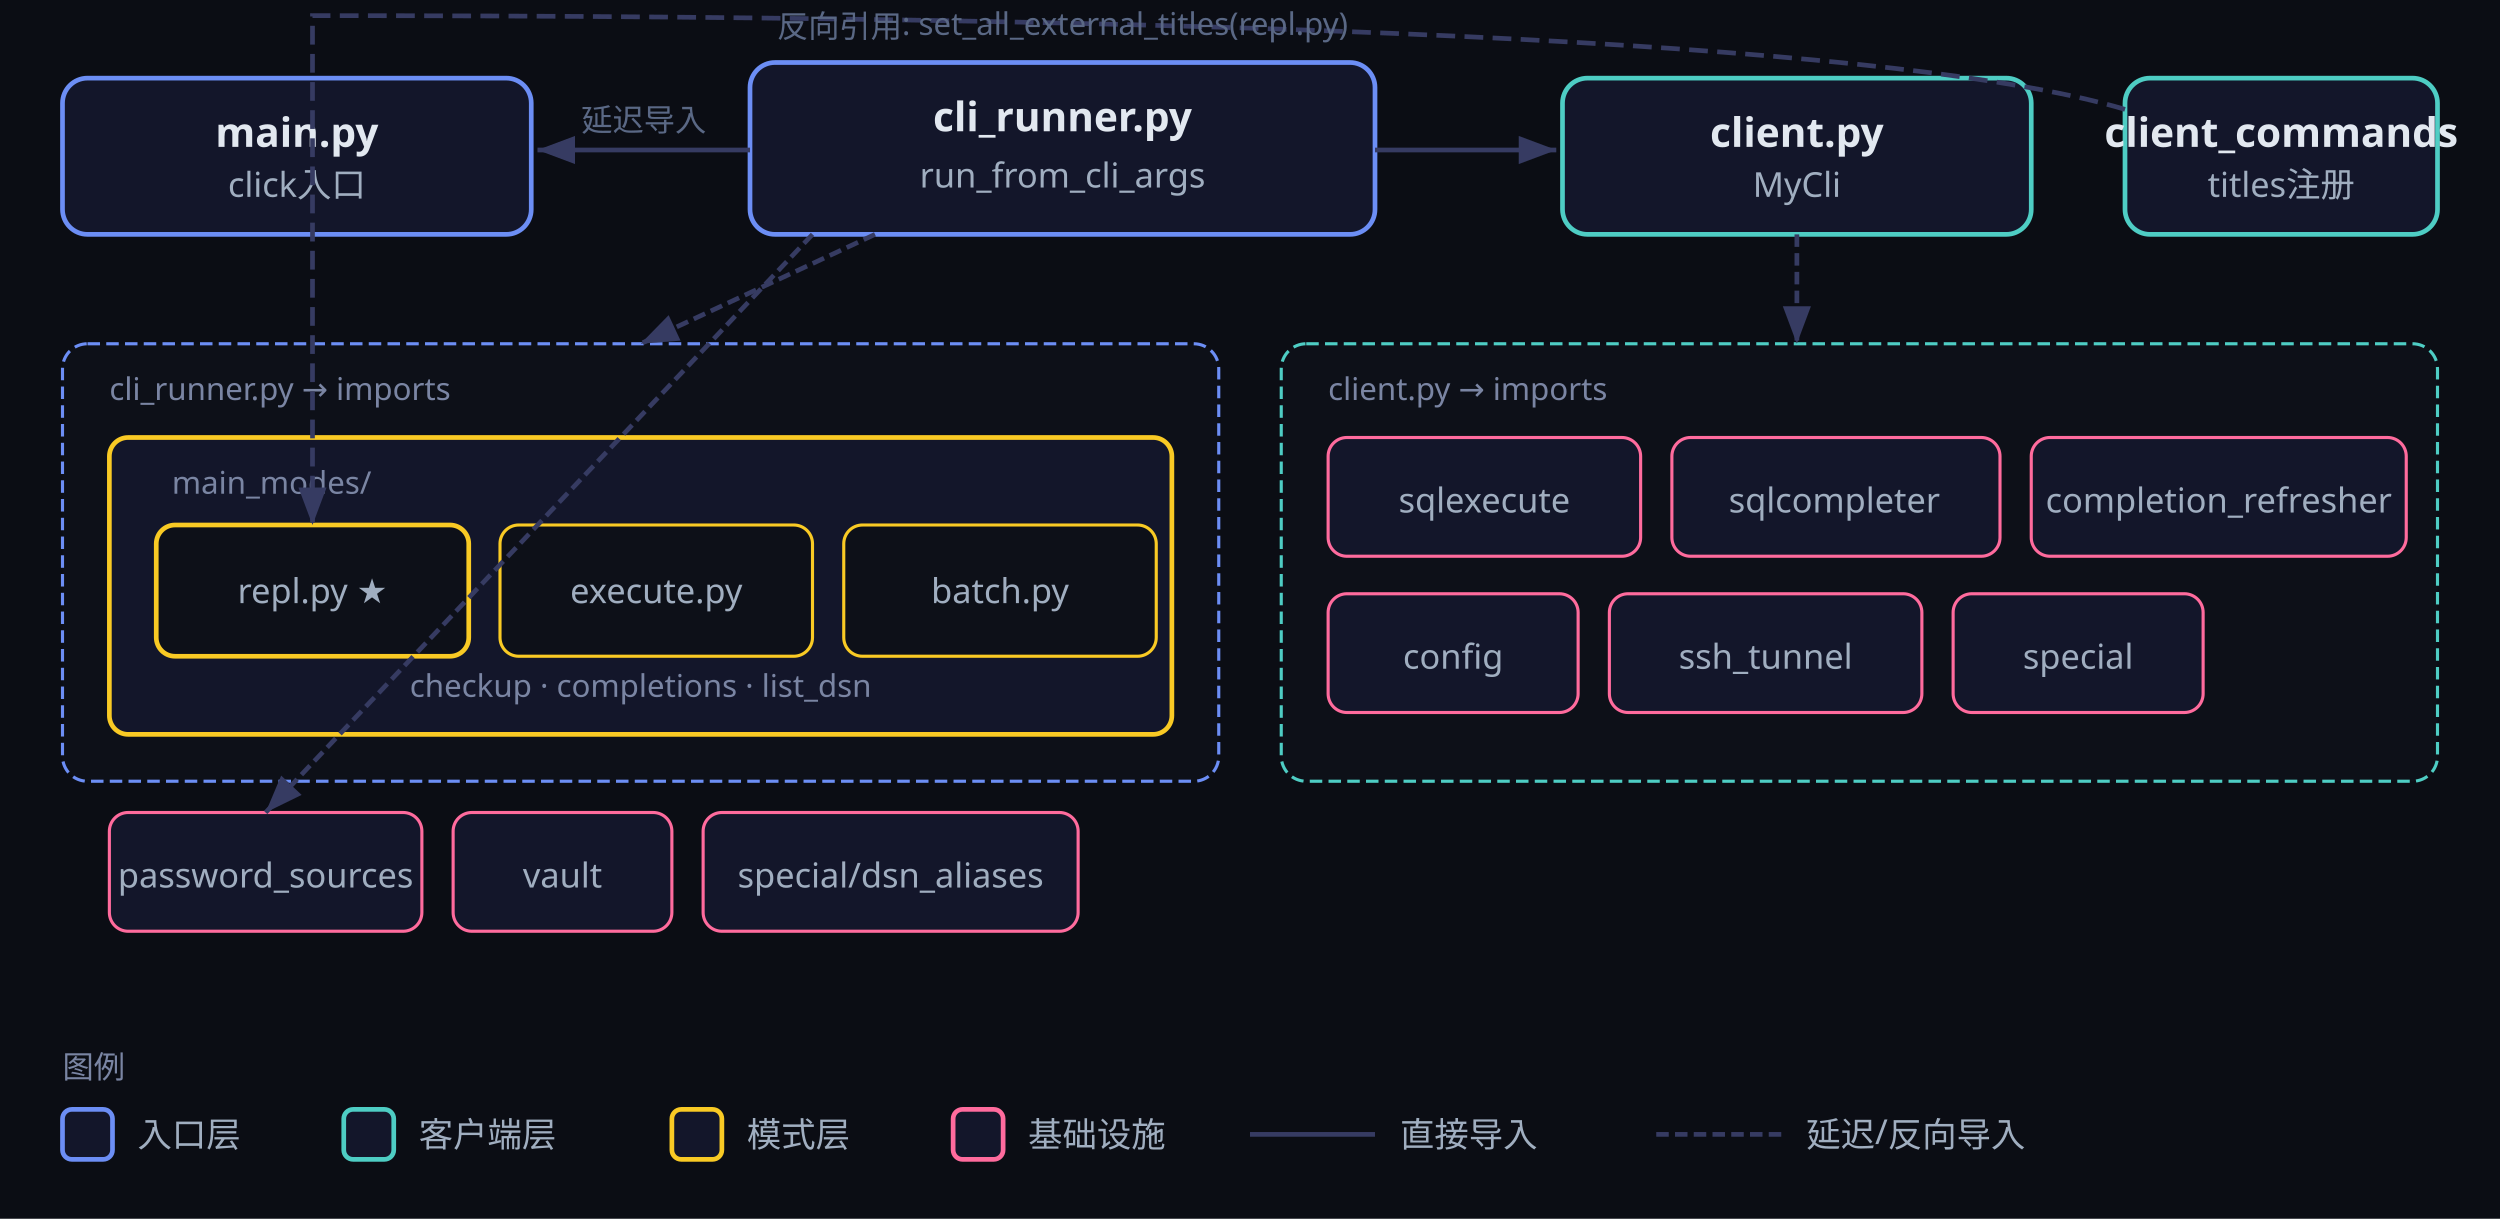
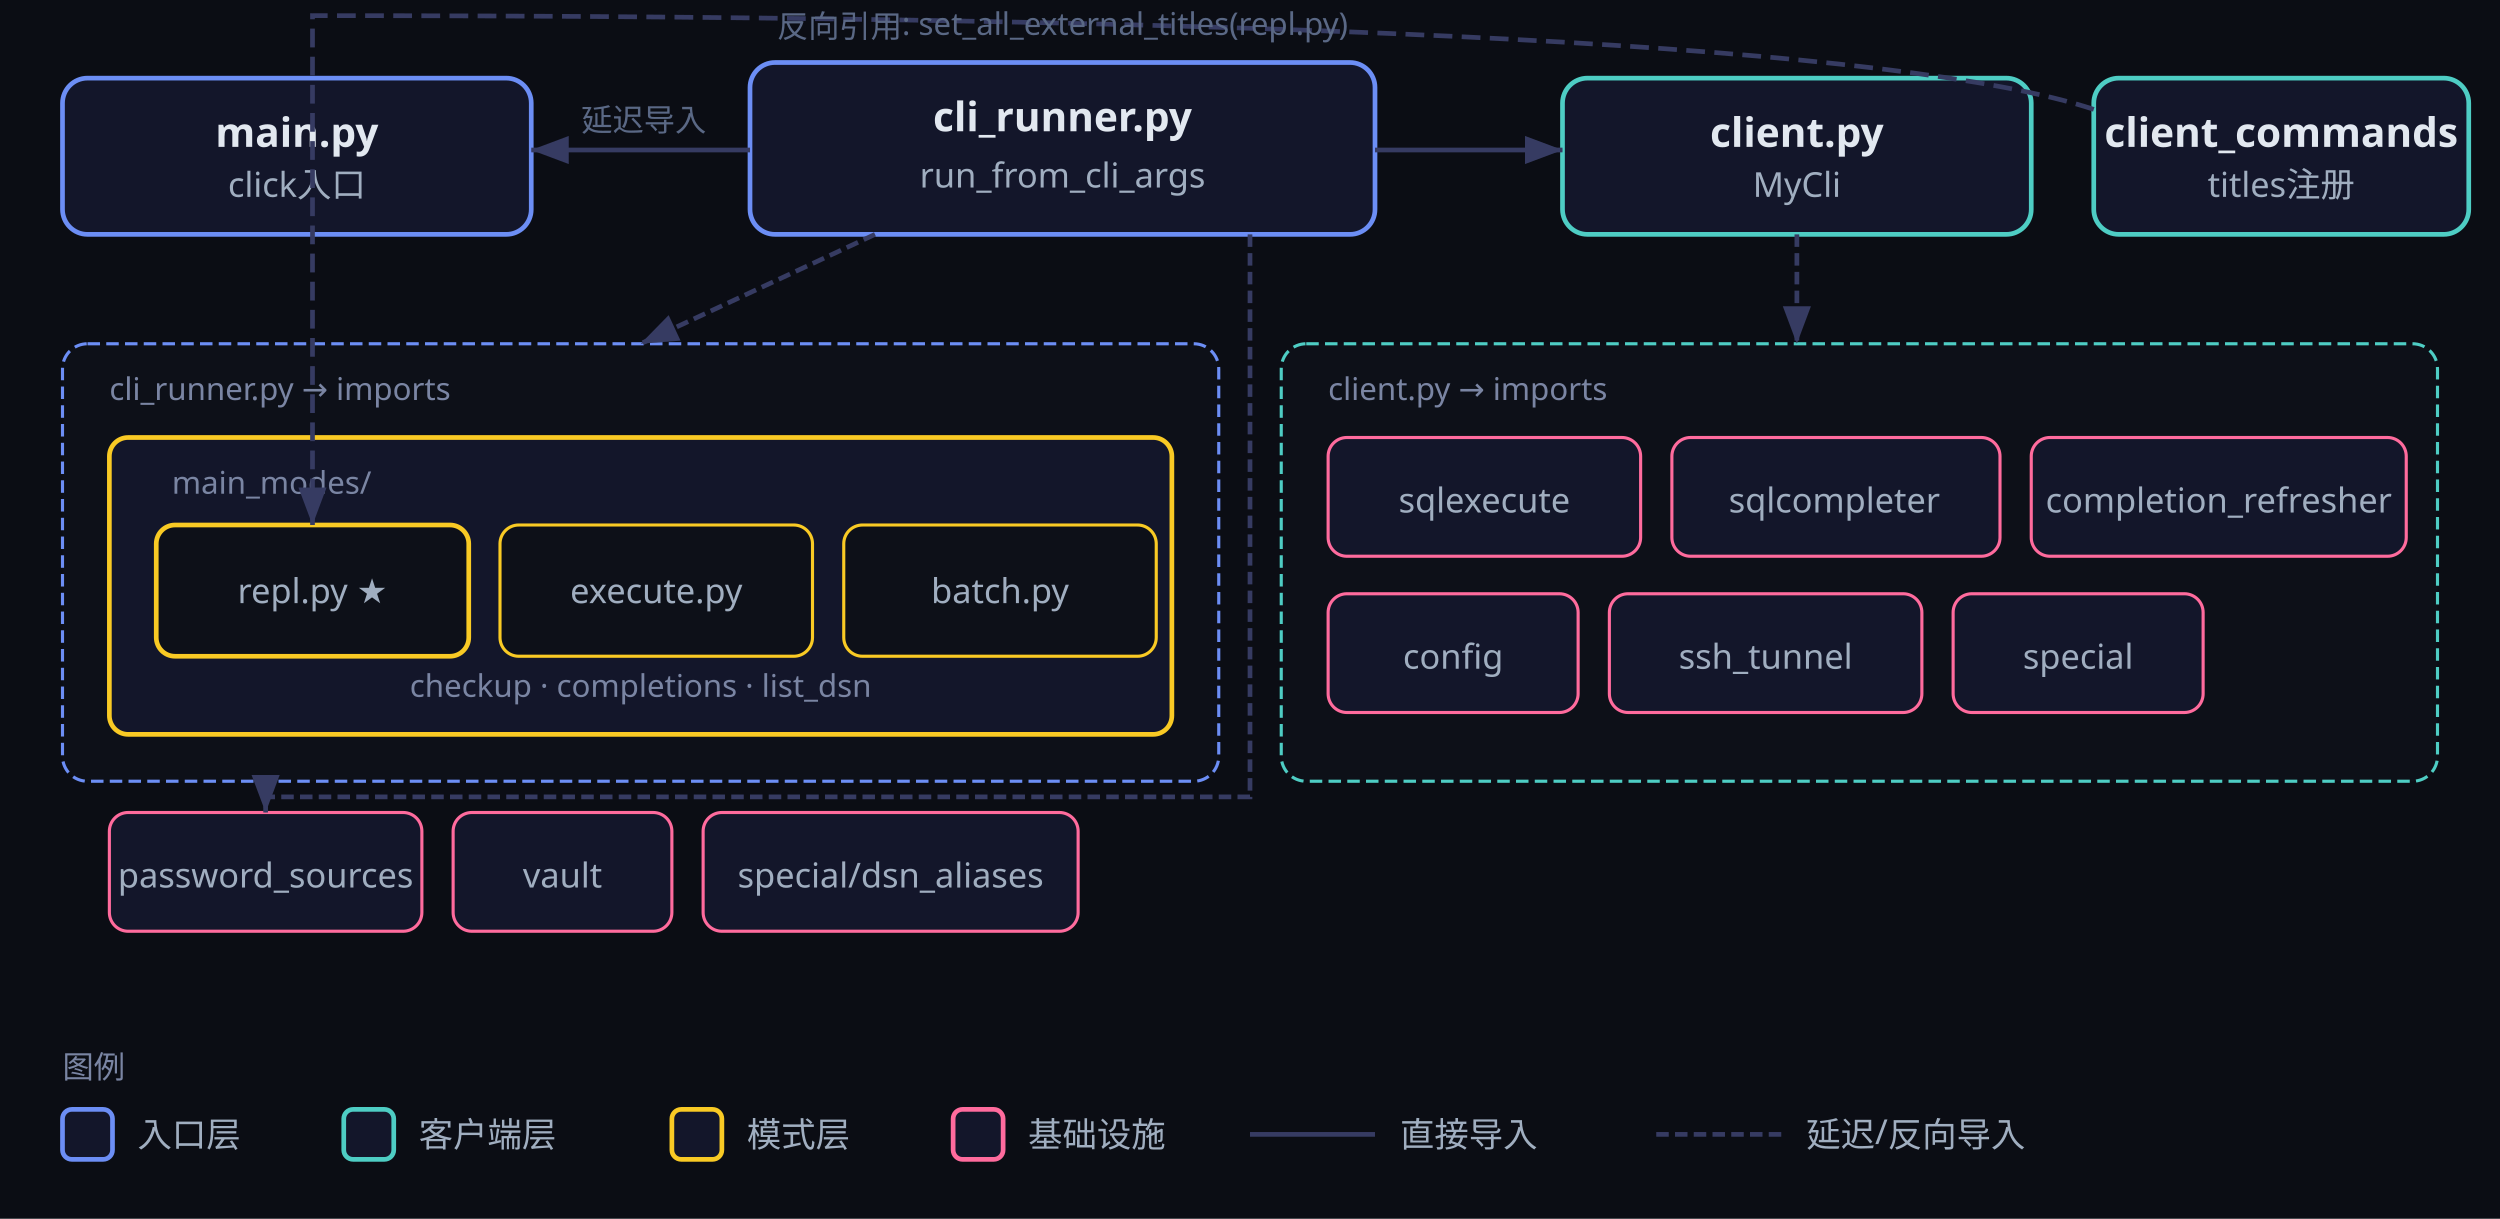
<svg xmlns="http://www.w3.org/2000/svg" width="800" height="390" viewBox="0 0 800 390">
  <rect width="800" height="390" fill="#0b0d14" />
  <style>
    .label { font-family: system-ui, sans-serif; font-size: 13px; font-weight: 600; fill: #e2e8f0; }
    .mod { font-family: system-ui, sans-serif; font-size: 11px; fill: #a0aec0; }
    .arrow { stroke: #363b62; stroke-width: 1.5; fill: none; }
    .tag { font-family: system-ui, sans-serif; font-size: 10px; fill: #7a85a3; }
    .edge-label { font-family: system-ui, sans-serif; font-size: 10px; fill: #5a6885; }
  </style>
  <rect x="20" y="25" width="150" height="50" rx="8" fill="#13162a" stroke="#6c8ef5" stroke-width="1.5" />
  <text x="95" y="47" text-anchor="middle" class="label" fill="#6c8ef5">main.py</text>
  <text x="95" y="63" text-anchor="middle" class="mod">click入口</text>
  <rect x="240" y="20" width="200" height="55" rx="8" fill="#13162a" stroke="#6c8ef5" stroke-width="1.5" />
  <text x="340" y="42" text-anchor="middle" class="label" fill="#6c8ef5">cli_runner.py</text>
  <text x="340" y="60" text-anchor="middle" class="mod">run_from_cli_args</text>
  <rect x="500" y="25" width="150" height="50" rx="8" fill="#13162a" stroke="#4ecdc4" stroke-width="1.5" />
  <text x="575" y="47" text-anchor="middle" class="label" fill="#4ecdc4">client.py</text>
  <text x="575" y="63" text-anchor="middle" class="mod">MyCli</text>
-   <rect x="680" y="25" width="100" height="50" rx="8" fill="#13162a" stroke="#4ecdc4" stroke-width="1.5" />
+   <rect x="670" y="25" width="120" height="50" rx="8" fill="#13162a" stroke="#4ecdc4" stroke-width="1.5" />
  <text x="730" y="47" text-anchor="middle" class="label" fill="#4ecdc4">client_commands</text>
  <text x="730" y="63" text-anchor="middle" class="mod">titles注册</text>
-   <path d="M 240 48 L 172 48" class="arrow" marker-end="url(#ah)" />
+   <path d="M 240 48 L 170 48" class="arrow" marker-end="url(#ah)" />
  <text x="206" y="42" text-anchor="middle" class="edge-label">延迟导入</text>
-   <path d="M 440 48 L 498 48" class="arrow" marker-end="url(#ah)" />
+   <path d="M 440 48 L 500 48" class="arrow" marker-end="url(#ah)" />
  <rect x="20" y="110" width="370" height="140" rx="8" fill="#0d1018" stroke="#6c8ef5" stroke-width="1" stroke-dasharray="4 2" />
  <text x="35" y="128" class="tag">cli_runner.py → imports</text>
  <rect x="35" y="140" width="340" height="95" rx="6" fill="#13162a" stroke="#f9ca24" stroke-width="1.5" />
  <text x="55" y="158" class="tag" fill="#f9ca24">main_modes/</text>
  <rect x="50" y="168" width="100" height="42" rx="6" fill="#0d1018" stroke="#f9ca24" stroke-width="1.5" />
  <text x="100" y="193" text-anchor="middle" class="mod" fill="#f9ca24">repl.py ★</text>
  <rect x="160" y="168" width="100" height="42" rx="6" fill="#0d1018" stroke="#f9ca24" stroke-width="1" />
  <text x="210" y="193" text-anchor="middle" class="mod" fill="#f9ca24">execute.py</text>
  <rect x="270" y="168" width="100" height="42" rx="6" fill="#0d1018" stroke="#f9ca24" stroke-width="1" />
  <text x="320" y="193" text-anchor="middle" class="mod" fill="#f9ca24">batch.py</text>
  <text x="205" y="223" text-anchor="middle" class="tag">checkup · completions · list_dsn</text>
  <rect x="35" y="260" width="100" height="38" rx="6" fill="#13162a" stroke="#ff6b9d" stroke-width="1" />
  <text x="85" y="284" text-anchor="middle" class="mod" fill="#ff6b9d">password_sources</text>
  <rect x="145" y="260" width="70" height="38" rx="6" fill="#13162a" stroke="#ff6b9d" stroke-width="1" />
  <text x="180" y="284" text-anchor="middle" class="mod" fill="#ff6b9d">vault</text>
  <rect x="225" y="260" width="120" height="38" rx="6" fill="#13162a" stroke="#ff6b9d" stroke-width="1" />
  <text x="285" y="284" text-anchor="middle" class="mod" fill="#ff6b9d">special/dsn_aliases</text>
  <path d="M 280 75 L 205 110" class="arrow" marker-end="url(#ah)" stroke-dasharray="4 2" />
-   <path d="M 260 75 L 85 260" class="arrow" marker-end="url(#ah)" stroke-dasharray="4 2" />
+   <path d="M 400 75 L 400 255 L 85 255 L 85 260" class="arrow" marker-end="url(#ah)" stroke-dasharray="4 2" />
  <rect x="410" y="110" width="370" height="140" rx="8" fill="#0d1018" stroke="#4ecdc4" stroke-width="1" stroke-dasharray="4 2" />
  <text x="425" y="128" class="tag">client.py → imports</text>
  <rect x="425" y="140" width="100" height="38" rx="6" fill="#13162a" stroke="#ff6b9d" stroke-width="1" />
  <text x="475" y="164" text-anchor="middle" class="mod" fill="#ff6b9d">sqlexecute</text>
  <rect x="535" y="140" width="105" height="38" rx="6" fill="#13162a" stroke="#ff6b9d" stroke-width="1" />
  <text x="587" y="164" text-anchor="middle" class="mod" fill="#ff6b9d">sqlcompleter</text>
  <rect x="650" y="140" width="120" height="38" rx="6" fill="#13162a" stroke="#ff6b9d" stroke-width="1" />
  <text x="710" y="164" text-anchor="middle" class="mod" fill="#ff6b9d">completion_refresher</text>
  <rect x="425" y="190" width="80" height="38" rx="6" fill="#13162a" stroke="#ff6b9d" stroke-width="1" />
  <text x="465" y="214" text-anchor="middle" class="mod" fill="#ff6b9d">config</text>
  <rect x="515" y="190" width="100" height="38" rx="6" fill="#13162a" stroke="#ff6b9d" stroke-width="1" />
  <text x="565" y="214" text-anchor="middle" class="mod" fill="#ff6b9d">ssh_tunnel</text>
  <rect x="625" y="190" width="80" height="38" rx="6" fill="#13162a" stroke="#ff6b9d" stroke-width="1" />
  <text x="665" y="214" text-anchor="middle" class="mod" fill="#ff6b9d">special</text>
  <path d="M 575 75 L 575 110" class="arrow" marker-end="url(#ah)" stroke-dasharray="4 2" />
-   <path d="M 680 35 Q 580 5 100 5 L 100 168" class="arrow" marker-end="url(#ah)" stroke="#4ecdc4" stroke-dasharray="6 3" />
+   <path d="M 670 35 Q 580 5 100 5 L 100 168" class="arrow" marker-end="url(#ah)" stroke="#4ecdc4" stroke-dasharray="6 3" />
  <text x="340" y="12" text-anchor="middle" class="edge-label" fill="#4ecdc4">反向引用: set_all_external_titles(repl.py)</text>
  <rect x="20" y="320" width="760" height="3" fill="none" />
  <text x="20" y="345" class="tag">图例</text>
  <rect x="20" y="355" width="16" height="16" rx="3" fill="#13162a" stroke="#6c8ef5" stroke-width="1.5" />
  <text x="44" y="367" class="mod">入口层</text>
  <rect x="110" y="355" width="16" height="16" rx="3" fill="#13162a" stroke="#4ecdc4" stroke-width="1.5" />
  <text x="134" y="367" class="mod">客户端层</text>
  <rect x="215" y="355" width="16" height="16" rx="3" fill="#13162a" stroke="#f9ca24" stroke-width="1.5" />
  <text x="239" y="367" class="mod">模式层</text>
  <rect x="305" y="355" width="16" height="16" rx="3" fill="#13162a" stroke="#ff6b9d" stroke-width="1.5" />
  <text x="329" y="367" class="mod">基础设施</text>
  <line x1="400" y1="363" x2="440" y2="363" stroke="#363b62" stroke-width="1.5" />
  <text x="448" y="367" class="mod">直接导入</text>
  <line x1="530" y1="363" x2="570" y2="363" stroke="#363b62" stroke-width="1.5" stroke-dasharray="4 2" />
  <text x="578" y="367" class="mod">延迟/反向导入</text>
  <defs>
    <marker id="ah" markerWidth="8" markerHeight="6" refX="8" refY="3" orient="auto">
      <polygon points="0 0, 8 3, 0 6" fill="#363b62" />
    </marker>
  </defs>
</svg>
